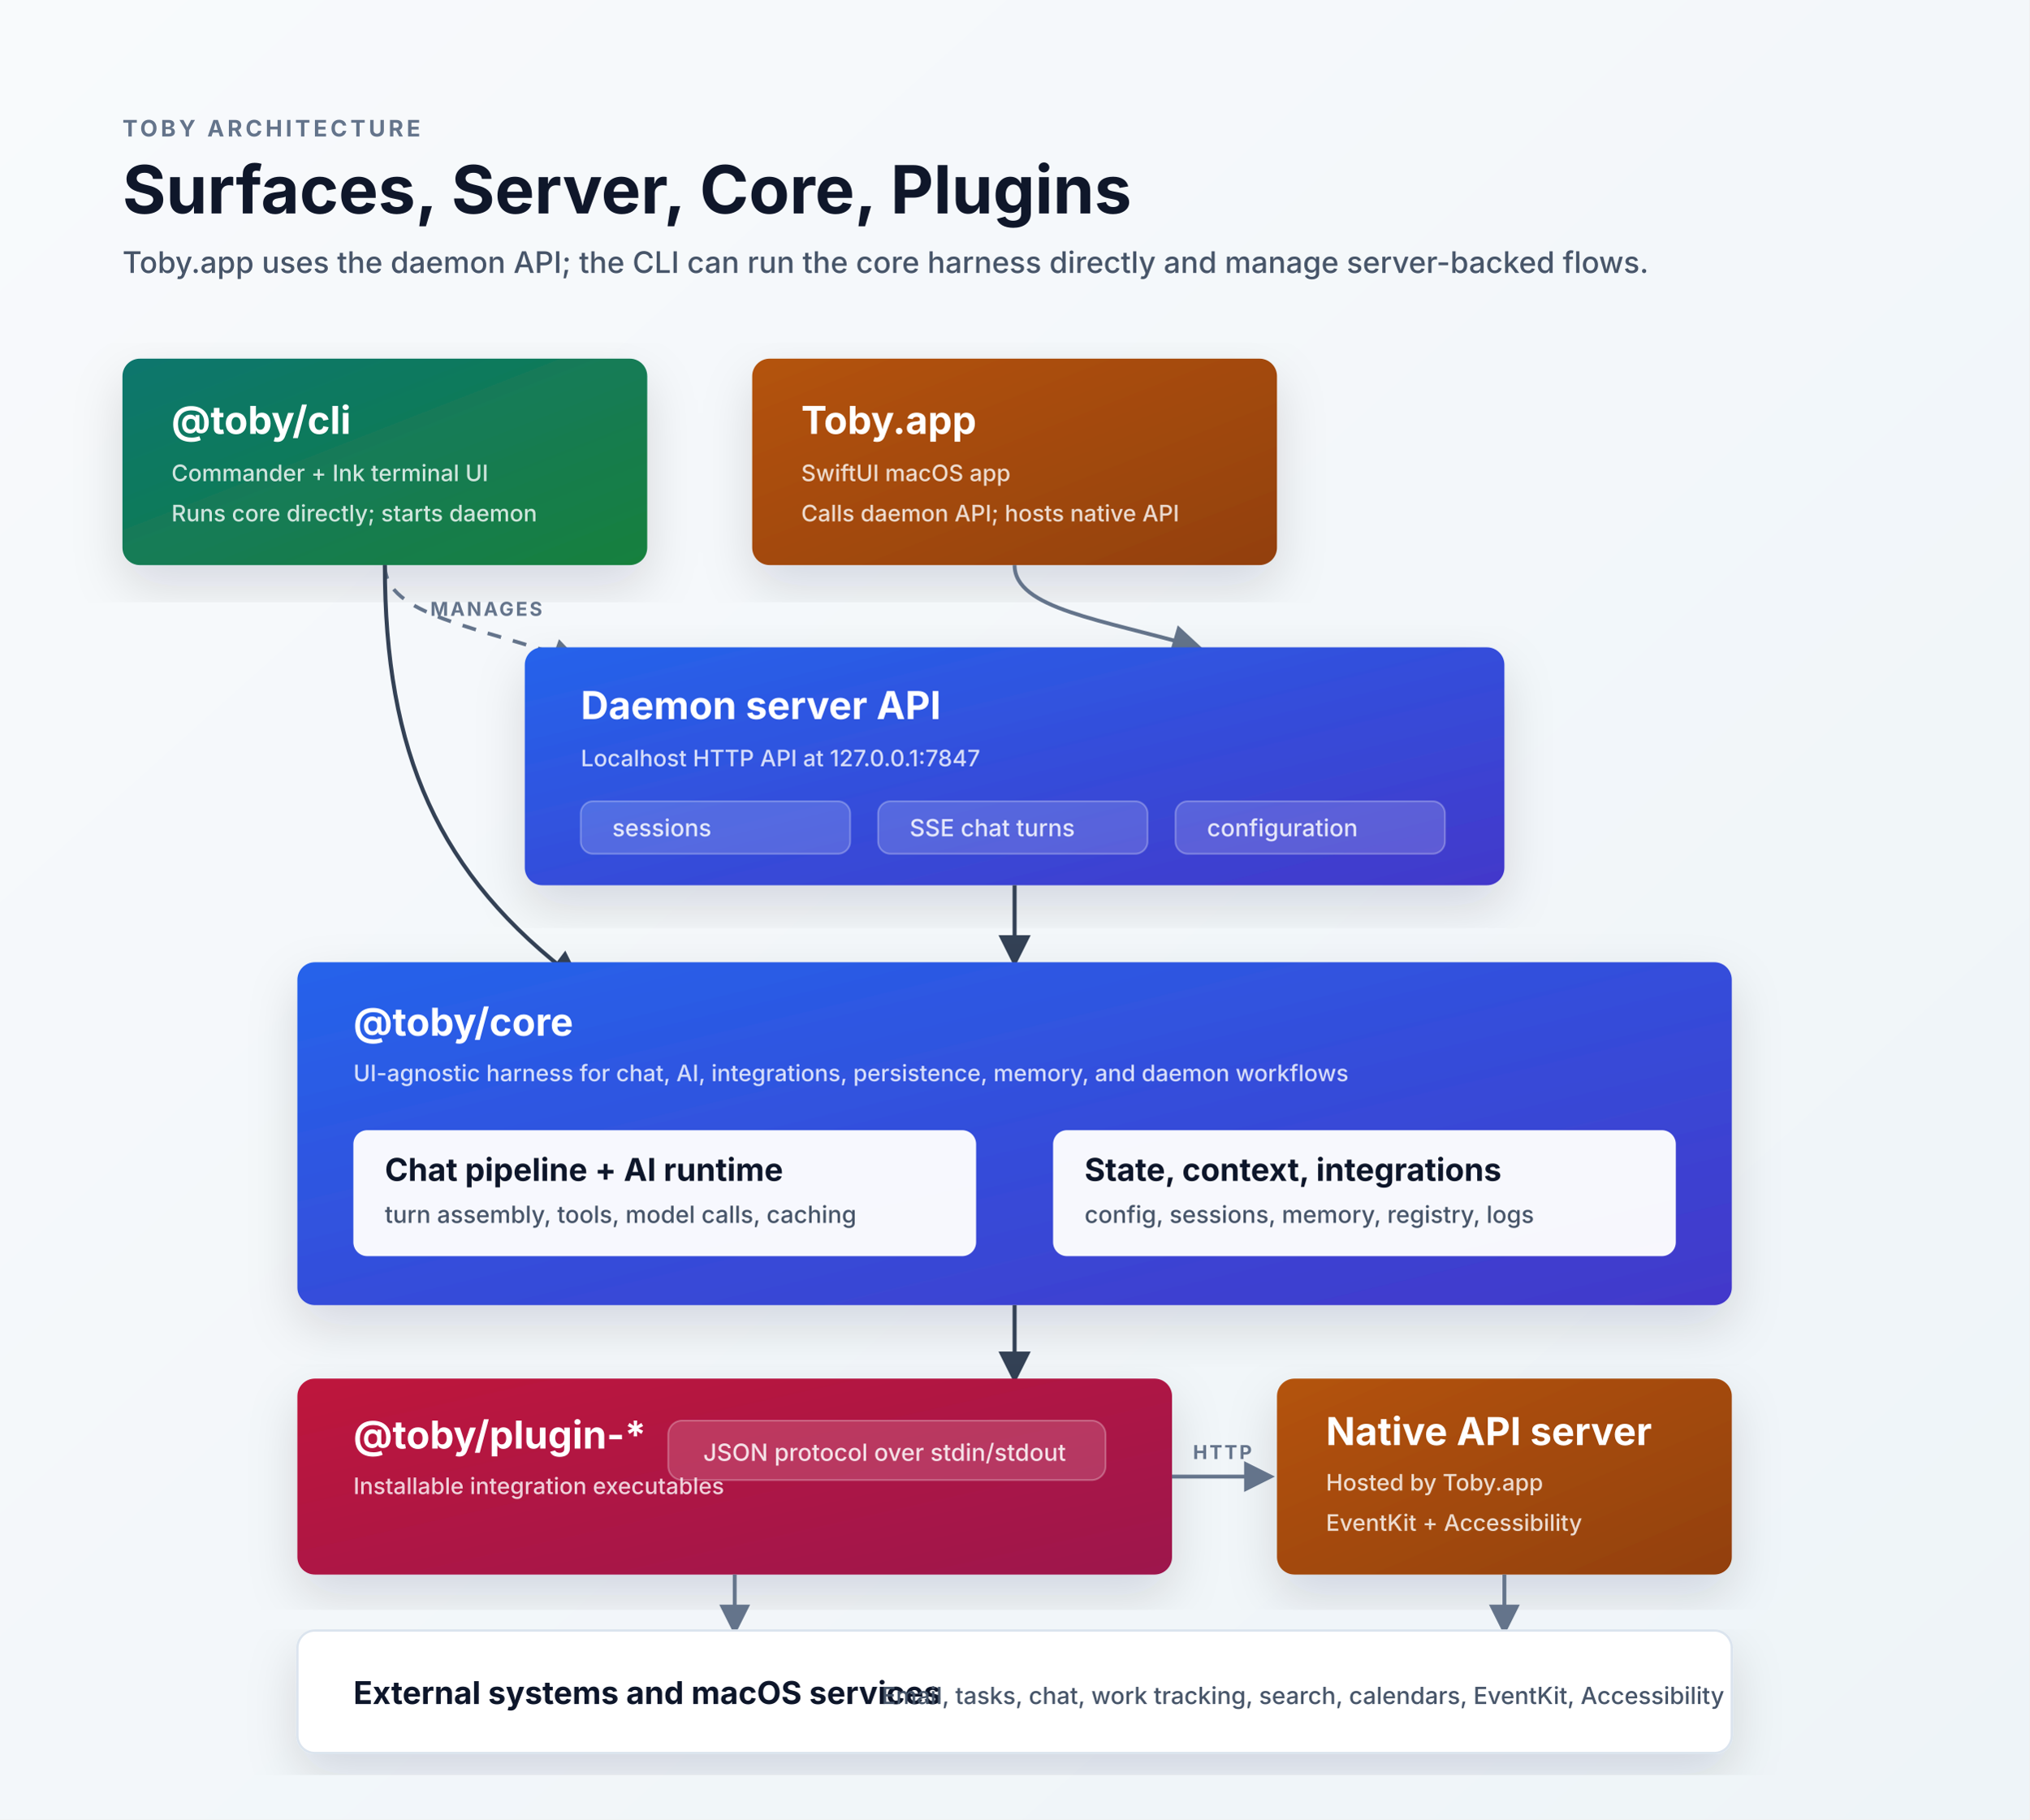
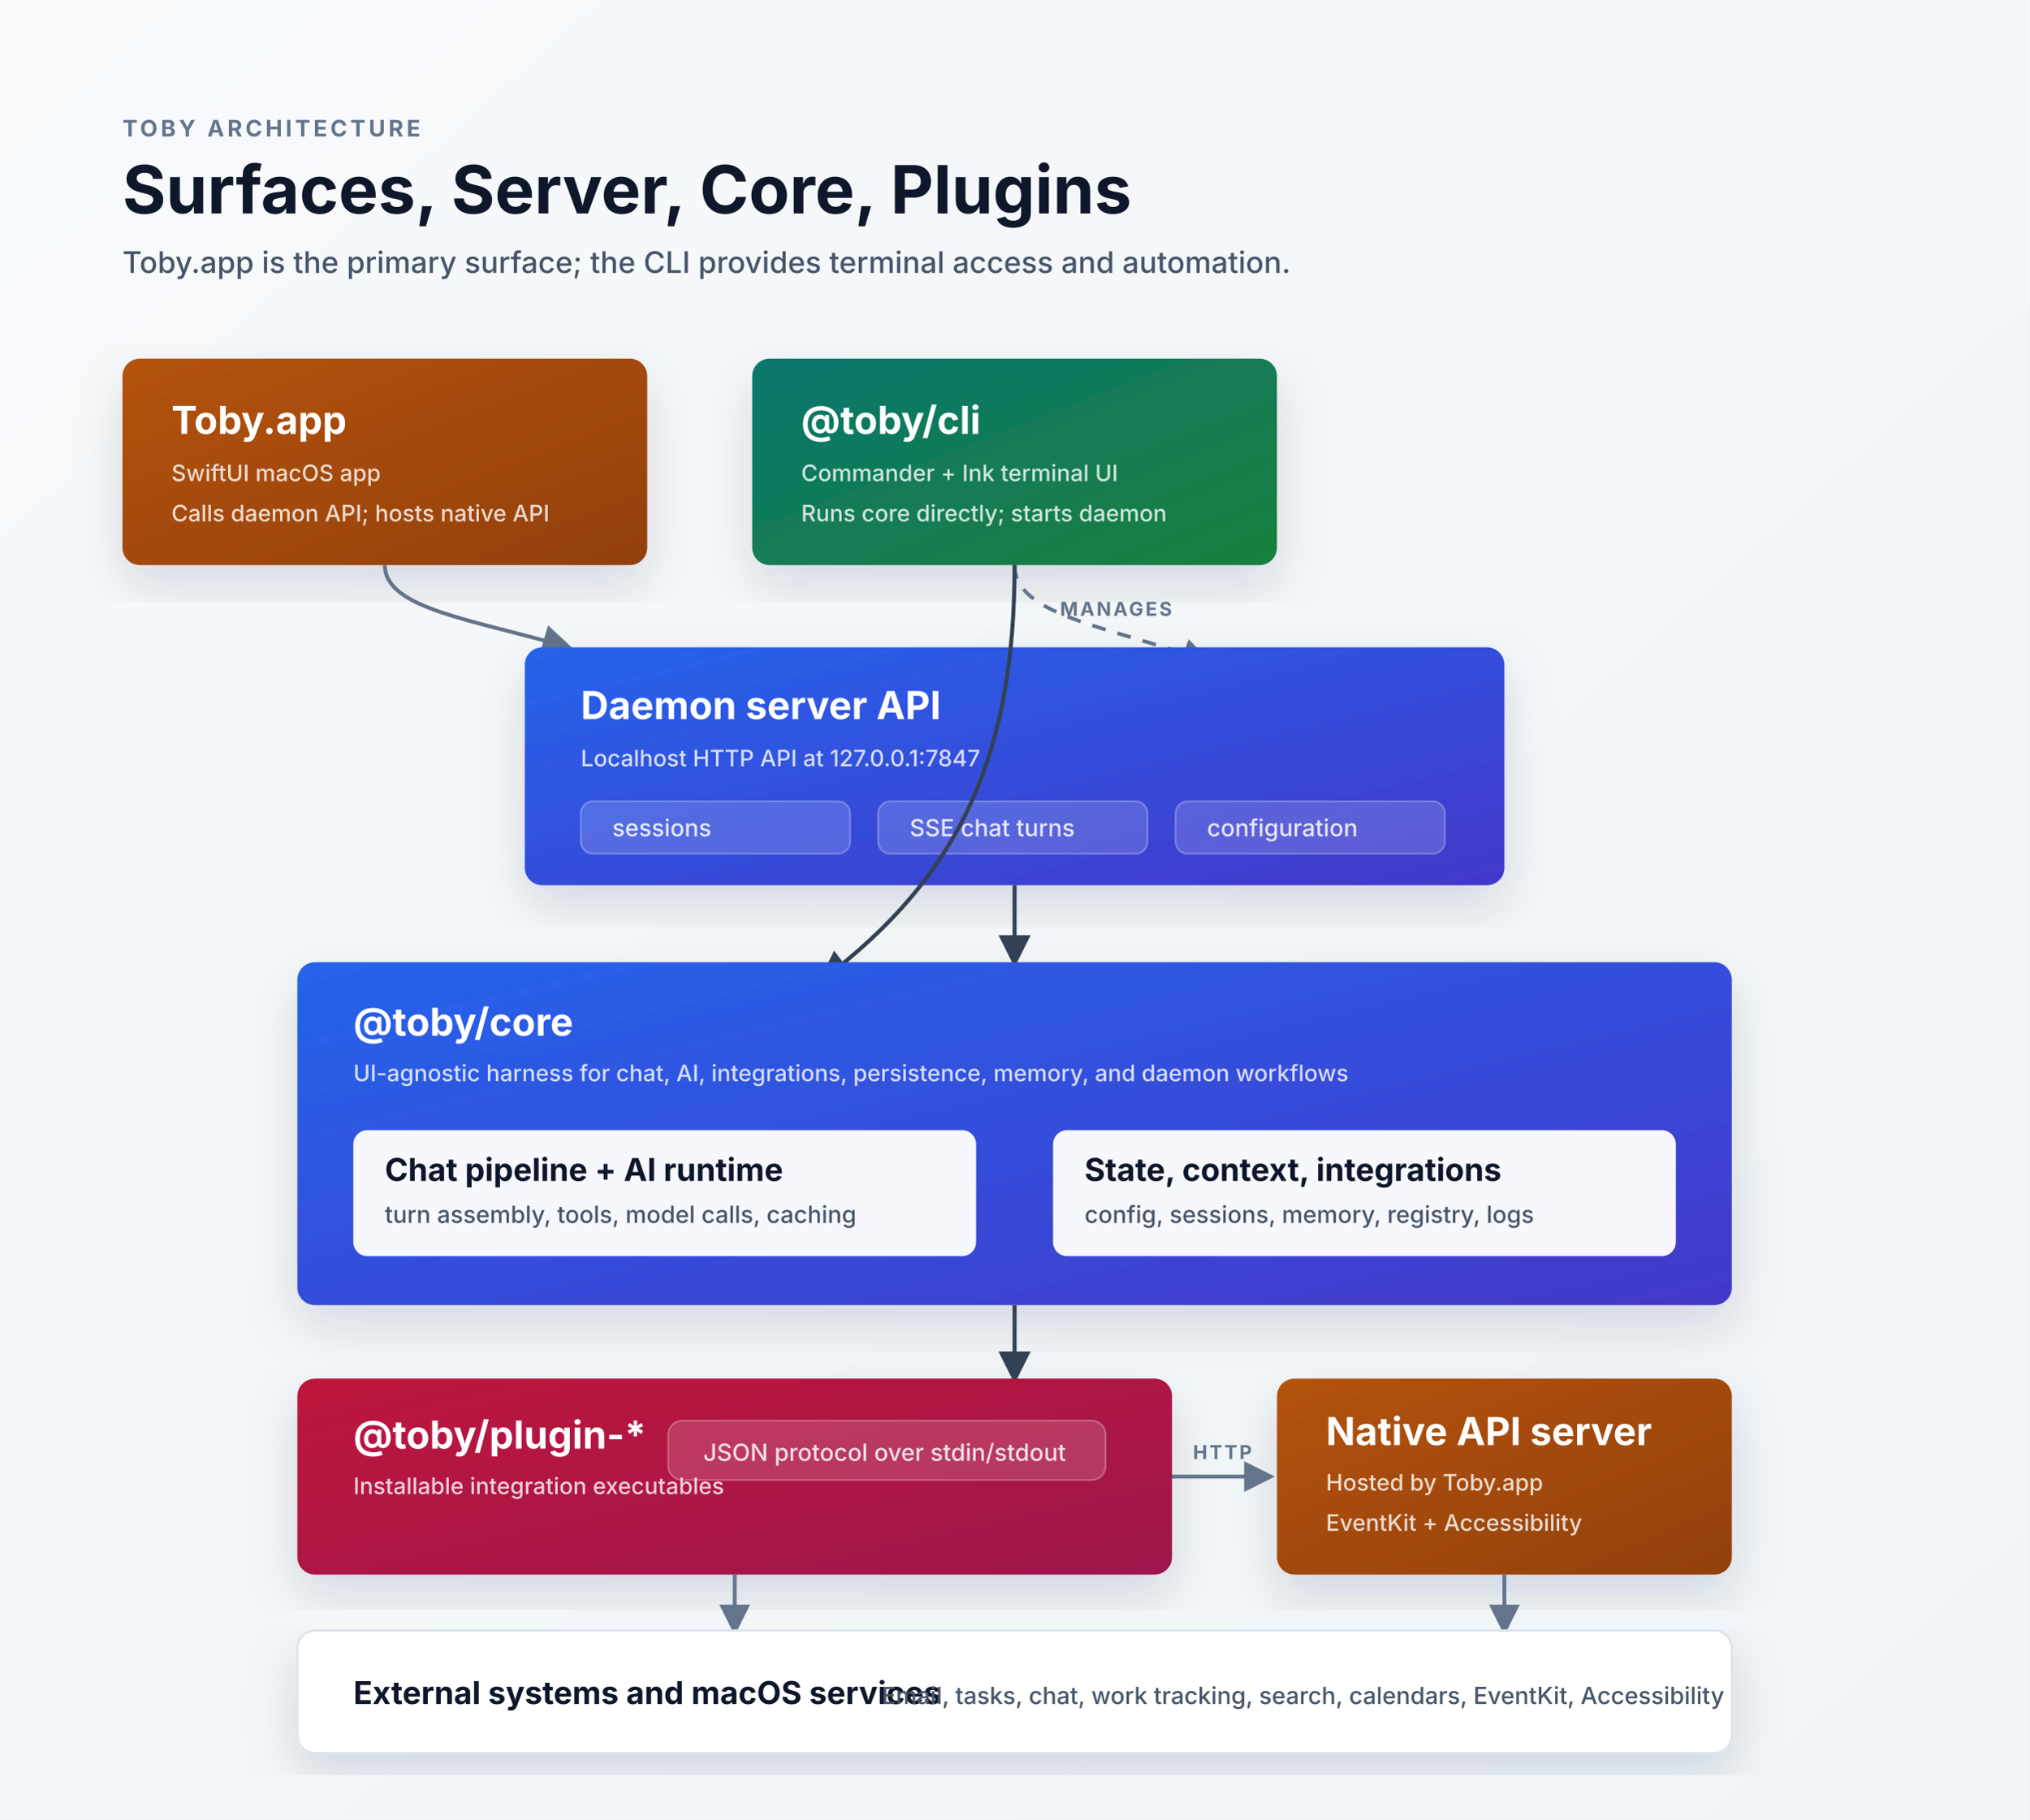
<svg xmlns="http://www.w3.org/2000/svg" width="1160" height="1040" viewBox="0 0 1160 1040" role="img" aria-labelledby="title desc">
  <defs>
    <linearGradient id="bg" x1="0" x2="1" y1="0" y2="1">
      <stop offset="0" stop-color="#f8fafc" />
      <stop offset="1" stop-color="#eef4f8" />
    </linearGradient>
    <linearGradient id="surface" x1="0" x2="1" y1="0" y2="1">
      <stop offset="0" stop-color="#0f766e" />
      <stop offset="1" stop-color="#15803d" />
    </linearGradient>
    <linearGradient id="server" x1="0" x2="1" y1="0" y2="1">
      <stop offset="0" stop-color="#2563eb" />
      <stop offset="1" stop-color="#4338ca" />
    </linearGradient>
    <linearGradient id="plugin" x1="0" x2="1" y1="0" y2="1">
      <stop offset="0" stop-color="#be123c" />
      <stop offset="1" stop-color="#9d174d" />
    </linearGradient>
    <linearGradient id="native" x1="0" x2="1" y1="0" y2="1">
      <stop offset="0" stop-color="#b45309" />
      <stop offset="1" stop-color="#92400e" />
    </linearGradient>
    <filter id="shadow" x="-18%" y="-18%" width="136%" height="136%">
      <feDropShadow dx="0" dy="12" stdDeviation="14" flood-color="#0f172a" flood-opacity="0.13" />
    </filter>
    <marker id="arrow" viewBox="0 0 10 10" refX="8.4" refY="5" markerWidth="8" markerHeight="8" orient="auto-start-reverse">
      <path d="M 0 0 L 10 5 L 0 10 z" fill="#64748b" />
    </marker>
    <marker id="arrowDark" viewBox="0 0 10 10" refX="8.4" refY="5" markerWidth="8" markerHeight="8" orient="auto-start-reverse">
      <path d="M 0 0 L 10 5 L 0 10 z" fill="#334155" />
    </marker>
    <style>
      .page { fill: url(#bg); }
      .title { font: 700 38px Inter, ui-sans-serif, system-ui, -apple-system, BlinkMacSystemFont, "Segoe UI", sans-serif; fill: #0f172a; letter-spacing: 0; }
      .subtitle { font: 500 17px Inter, ui-sans-serif, system-ui, -apple-system, BlinkMacSystemFont, "Segoe UI", sans-serif; fill: #475569; letter-spacing: 0; }
      .eyebrow { font: 700 13px Inter, ui-sans-serif, system-ui, -apple-system, BlinkMacSystemFont, "Segoe UI", sans-serif; fill: #64748b; letter-spacing: 1.8px; }
      .layer-label { font: 700 22px Inter, ui-sans-serif, system-ui, -apple-system, BlinkMacSystemFont, "Segoe UI", sans-serif; fill: #ffffff; letter-spacing: 0; }
      .layer-note { font: 500 13px Inter, ui-sans-serif, system-ui, -apple-system, BlinkMacSystemFont, "Segoe UI", sans-serif; fill: rgba(255,255,255,0.8); letter-spacing: 0; }
      .card-title { font: 700 18px Inter, ui-sans-serif, system-ui, -apple-system, BlinkMacSystemFont, "Segoe UI", sans-serif; fill: #0f172a; letter-spacing: 0; }
      .card-text { font: 500 13.5px Inter, ui-sans-serif, system-ui, -apple-system, BlinkMacSystemFont, "Segoe UI", sans-serif; fill: #475569; letter-spacing: 0; }
      .white-title { font: 700 18px Inter, ui-sans-serif, system-ui, -apple-system, BlinkMacSystemFont, "Segoe UI", sans-serif; fill: #ffffff; letter-spacing: 0; }
      .white-text { font: 500 13.5px Inter, ui-sans-serif, system-ui, -apple-system, BlinkMacSystemFont, "Segoe UI", sans-serif; fill: rgba(255,255,255,0.84); letter-spacing: 0; }
      .panel { fill: #ffffff; stroke: #dbe4ee; stroke-width: 1.3; }
      .soft { fill: #f8fafc; stroke: #dbe4ee; stroke-width: 1.1; }
      .line { fill: none; stroke: #64748b; stroke-width: 2.2; marker-end: url(#arrow); }
      .line-dark { fill: none; stroke: #334155; stroke-width: 2.3; marker-end: url(#arrowDark); }
      .dashed { fill: none; stroke: #64748b; stroke-width: 2.1; stroke-dasharray: 8 7; marker-end: url(#arrow); }
      .tiny { font: 700 11px Inter, ui-sans-serif, system-ui, -apple-system, BlinkMacSystemFont, "Segoe UI", sans-serif; fill: #64748b; letter-spacing: 1.2px; }
    </style>
  </defs>
  <rect class="page" width="1160" height="1040" />
  <text x="70" y="78" class="eyebrow">TOBY ARCHITECTURE</text>
  <text x="70" y="122" class="title">Surfaces, Server, Core, Plugins</text>
-   <text x="70" y="156" class="subtitle">Toby.app uses the daemon API; the CLI can run the core harness directly and manage server-backed flows.</text>
+   <text x="70" y="156" class="subtitle">Toby.app is the primary surface; the CLI provides terminal access and automation.</text>
  <g filter="url(#shadow)">
    <g transform="translate(70 205)">
+       <rect width="300" height="118" rx="10" fill="url(#native)" />
+       <text x="28" y="43" class="layer-label">Toby.app</text>
+       <text x="28" y="70" class="layer-note">SwiftUI macOS app</text>
+       <text x="28" y="93" class="layer-note">Calls daemon API; hosts native API</text>
+     </g>
+     <g transform="translate(430 205)">
      <rect width="300" height="118" rx="10" fill="url(#surface)" />
      <text x="28" y="43" class="layer-label">@toby/cli</text>
      <text x="28" y="70" class="layer-note">Commander + Ink terminal UI</text>
      <text x="28" y="93" class="layer-note">Runs core directly; starts daemon</text>
    </g>
-     <g transform="translate(430 205)">
-       <rect width="300" height="118" rx="10" fill="url(#native)" />
-       <text x="28" y="43" class="layer-label">Toby.app</text>
-       <text x="28" y="70" class="layer-note">SwiftUI macOS app</text>
-       <text x="28" y="93" class="layer-note">Calls daemon API; hosts native API</text>
-     </g>
  </g>
-   <path class="line" d="M 580 323 C 580 348 630 354 685 370" />
-   <path class="dashed" d="M 220 323 C 220 352 274 358 330 378" />
-   <text x="246" y="352" class="tiny">MANAGES</text>
+   <path class="line" d="M 220 323 C 220 348 270 354 325 370" />
+   <path class="dashed" d="M 580 323 C 580 352 634 358 690 378" />
+   <text x="606" y="352" class="tiny">MANAGES</text>
  <g filter="url(#shadow)">
    <rect x="300" y="370" width="560" height="136" rx="10" fill="url(#server)" />
    <text x="332" y="411" class="layer-label">Daemon server API</text>
    <text x="332" y="438" class="layer-note">Localhost HTTP API at 127.0.0.1:7847</text>
    <g transform="translate(332 458)">
      <rect width="154" height="30" rx="7" fill="rgba(255,255,255,0.16)" stroke="rgba(255,255,255,0.28)" />
      <text x="18" y="20" class="white-text">sessions</text>
    </g>
    <g transform="translate(502 458)">
      <rect width="154" height="30" rx="7" fill="rgba(255,255,255,0.16)" stroke="rgba(255,255,255,0.28)" />
      <text x="18" y="20" class="white-text">SSE chat turns</text>
    </g>
    <g transform="translate(672 458)">
      <rect width="154" height="30" rx="7" fill="rgba(255,255,255,0.16)" stroke="rgba(255,255,255,0.28)" />
      <text x="18" y="20" class="white-text">configuration</text>
    </g>
  </g>
  <path class="line-dark" d="M 580 506 L 580 550" />
-   <path class="line-dark" d="M 220 323 C 220 430 250 500 330 560" />
+   <path class="line-dark" d="M 580 323 C 580 430 550 500 470 560" />
  <g filter="url(#shadow)">
    <rect x="170" y="550" width="820" height="196" rx="10" fill="url(#server)" />
    <text x="202" y="592" class="layer-label">@toby/core</text>
    <text x="202" y="618" class="layer-note">UI-agnostic harness for chat, AI, integrations, persistence, memory, and daemon workflows</text>
    <g transform="translate(202 646)">
      <rect width="356" height="72" rx="8" fill="#ffffff" fill-opacity="0.96" />
      <text x="18" y="29" class="card-title">Chat pipeline + AI runtime</text>
      <text x="18" y="53" class="card-text">turn assembly, tools, model calls, caching</text>
    </g>
    <g transform="translate(602 646)">
      <rect width="356" height="72" rx="8" fill="#ffffff" fill-opacity="0.96" />
      <text x="18" y="29" class="card-title">State, context, integrations</text>
      <text x="18" y="53" class="card-text">config, sessions, memory, registry, logs</text>
    </g>
  </g>
  <path class="line-dark" d="M 580 746 L 580 788" />
  <g filter="url(#shadow)">
    <rect x="170" y="788" width="500" height="112" rx="10" fill="url(#plugin)" />
    <text x="202" y="828" class="layer-label">@toby/plugin-*</text>
    <text x="202" y="854" class="layer-note">Installable integration executables</text>
    <rect x="382" y="812" width="250" height="34" rx="8" fill="rgba(255,255,255,0.15)" stroke="rgba(255,255,255,0.28)" />
    <text x="402" y="835" class="white-text">JSON protocol over stdin/stdout</text>
  </g>
  <g filter="url(#shadow)">
    <rect x="730" y="788" width="260" height="112" rx="10" fill="url(#native)" />
    <text x="758" y="826" class="layer-label">Native API server</text>
    <text x="758" y="852" class="layer-note">Hosted by Toby.app</text>
    <text x="758" y="875" class="layer-note">EventKit + Accessibility</text>
  </g>
  <path class="line" d="M 670 844 L 726 844" />
  <text x="682" y="834" class="tiny">HTTP</text>
  <path class="line" d="M 420 900 L 420 932" />
  <path class="line" d="M 860 900 L 860 932" />
  <g filter="url(#shadow)">
    <rect x="170" y="932" width="820" height="70" rx="10" class="panel" />
    <text x="202" y="974" class="card-title">External systems and macOS services</text>
    <text x="504" y="974" class="card-text">Email, tasks, chat, work tracking, search, calendars, EventKit, Accessibility</text>
  </g>
</svg>
